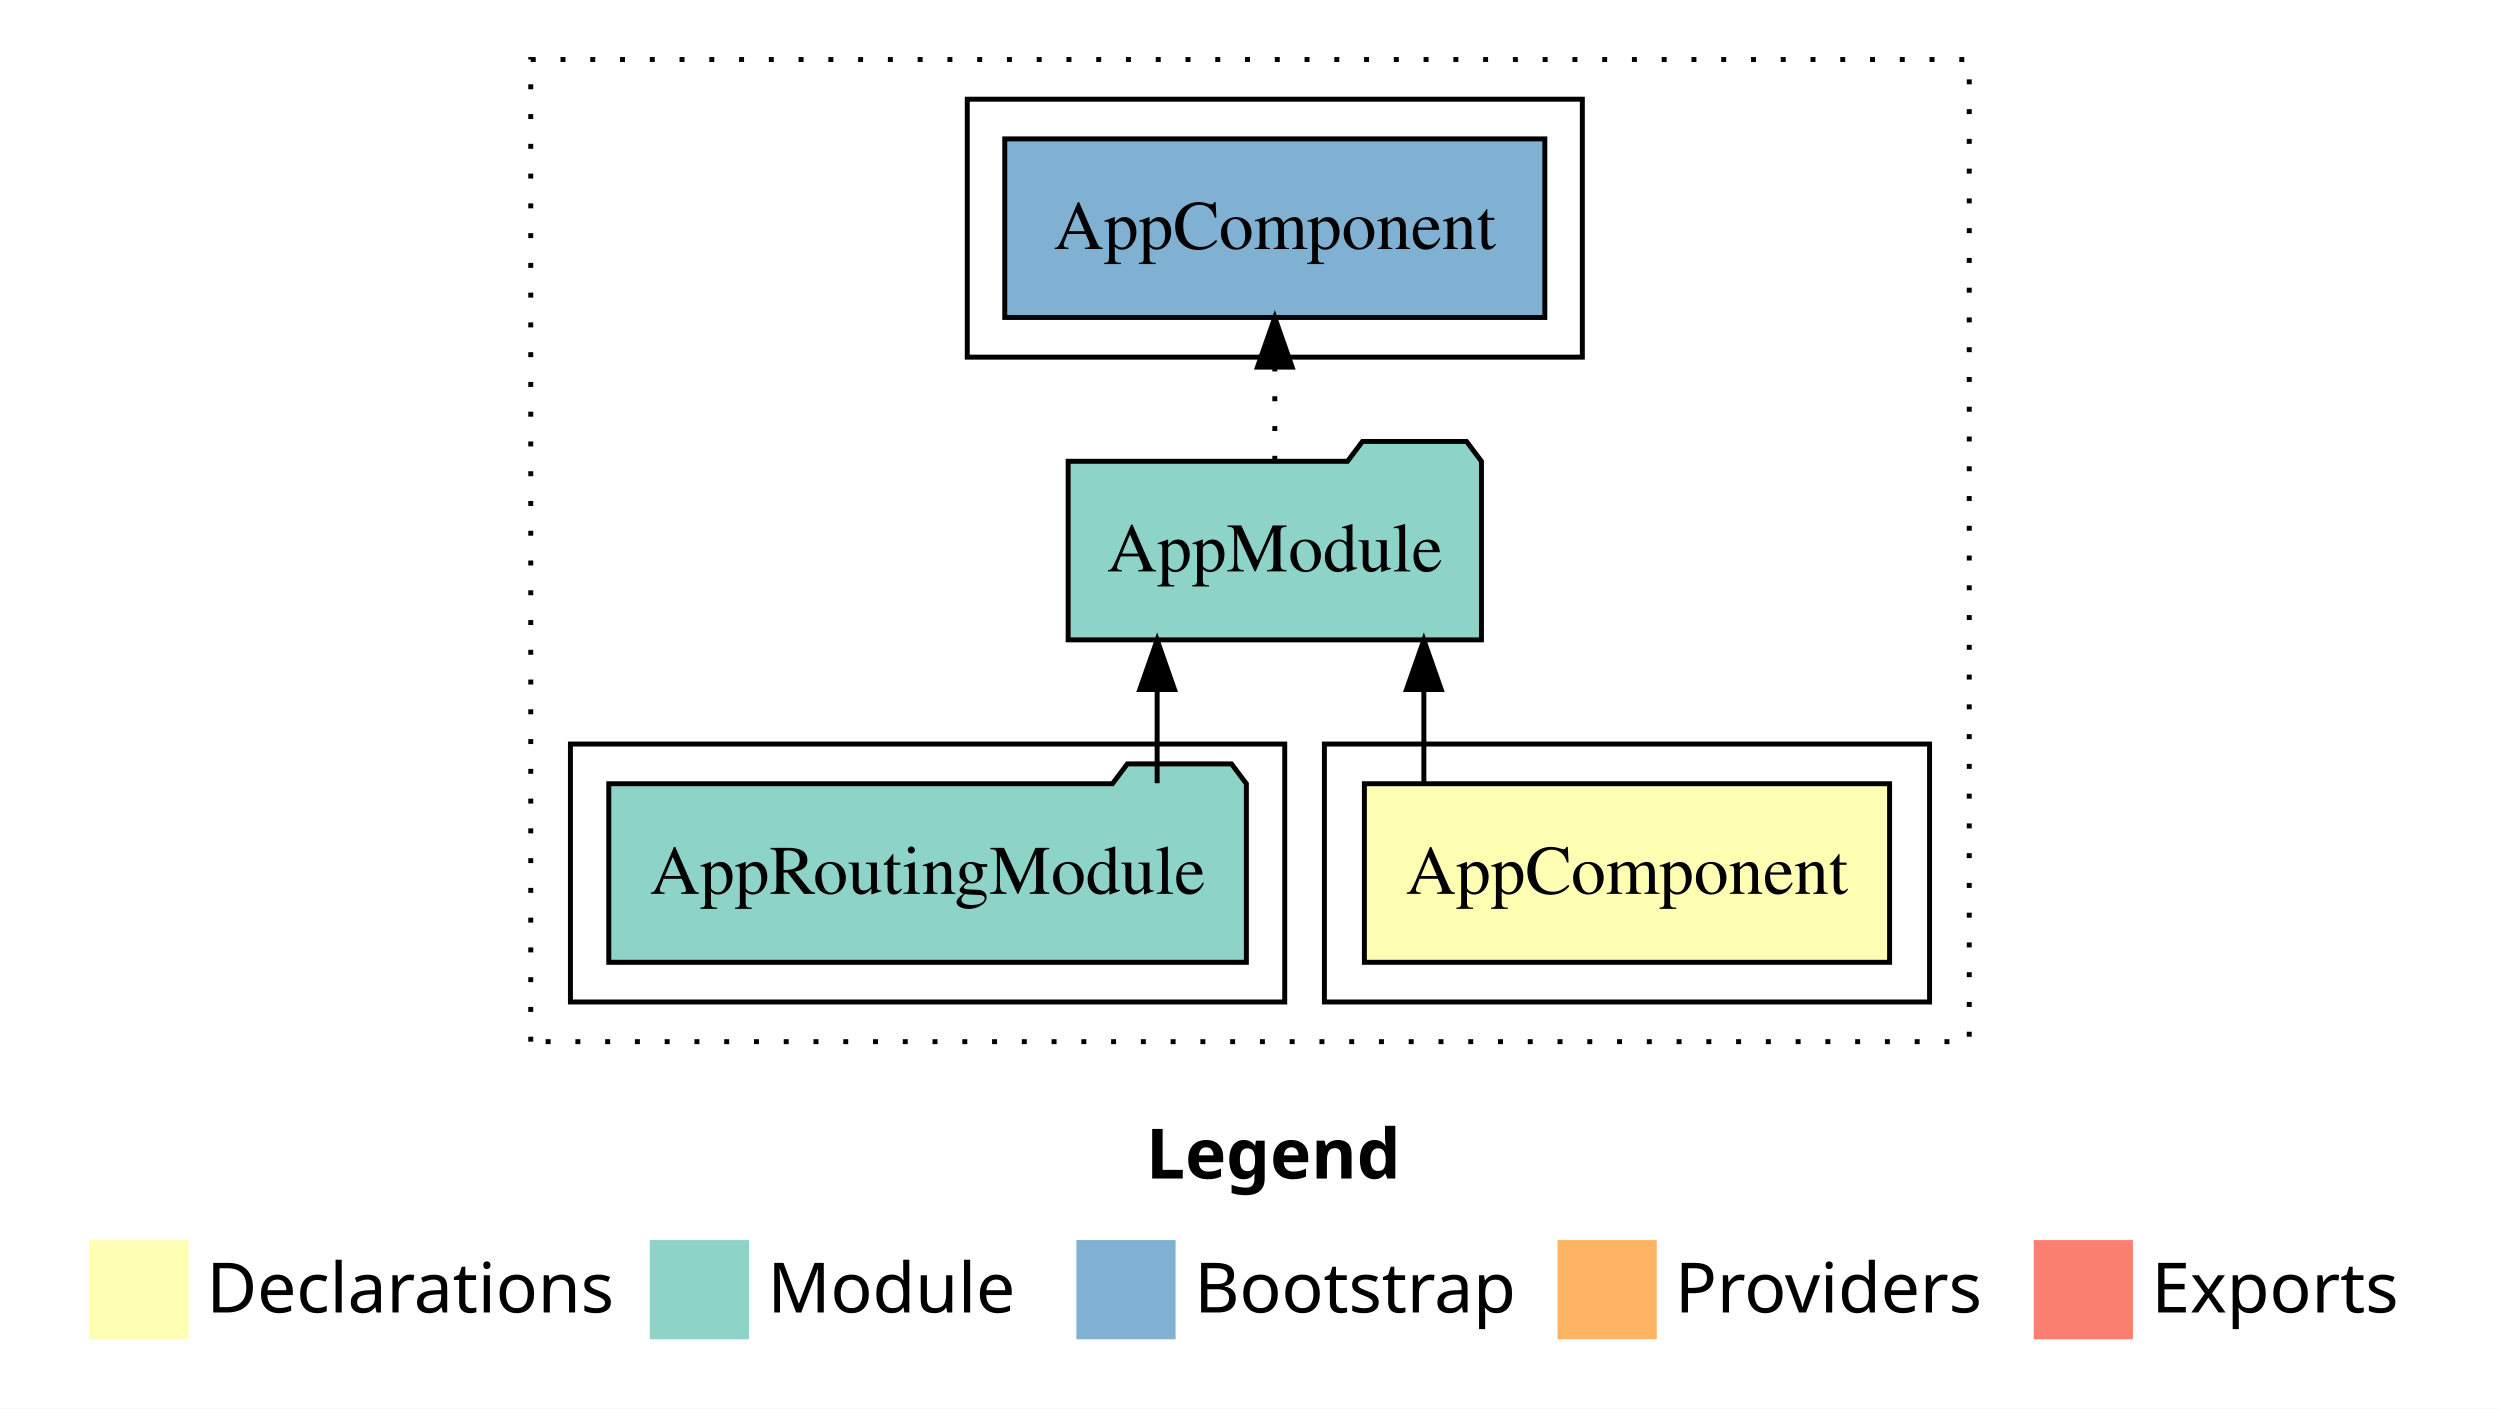
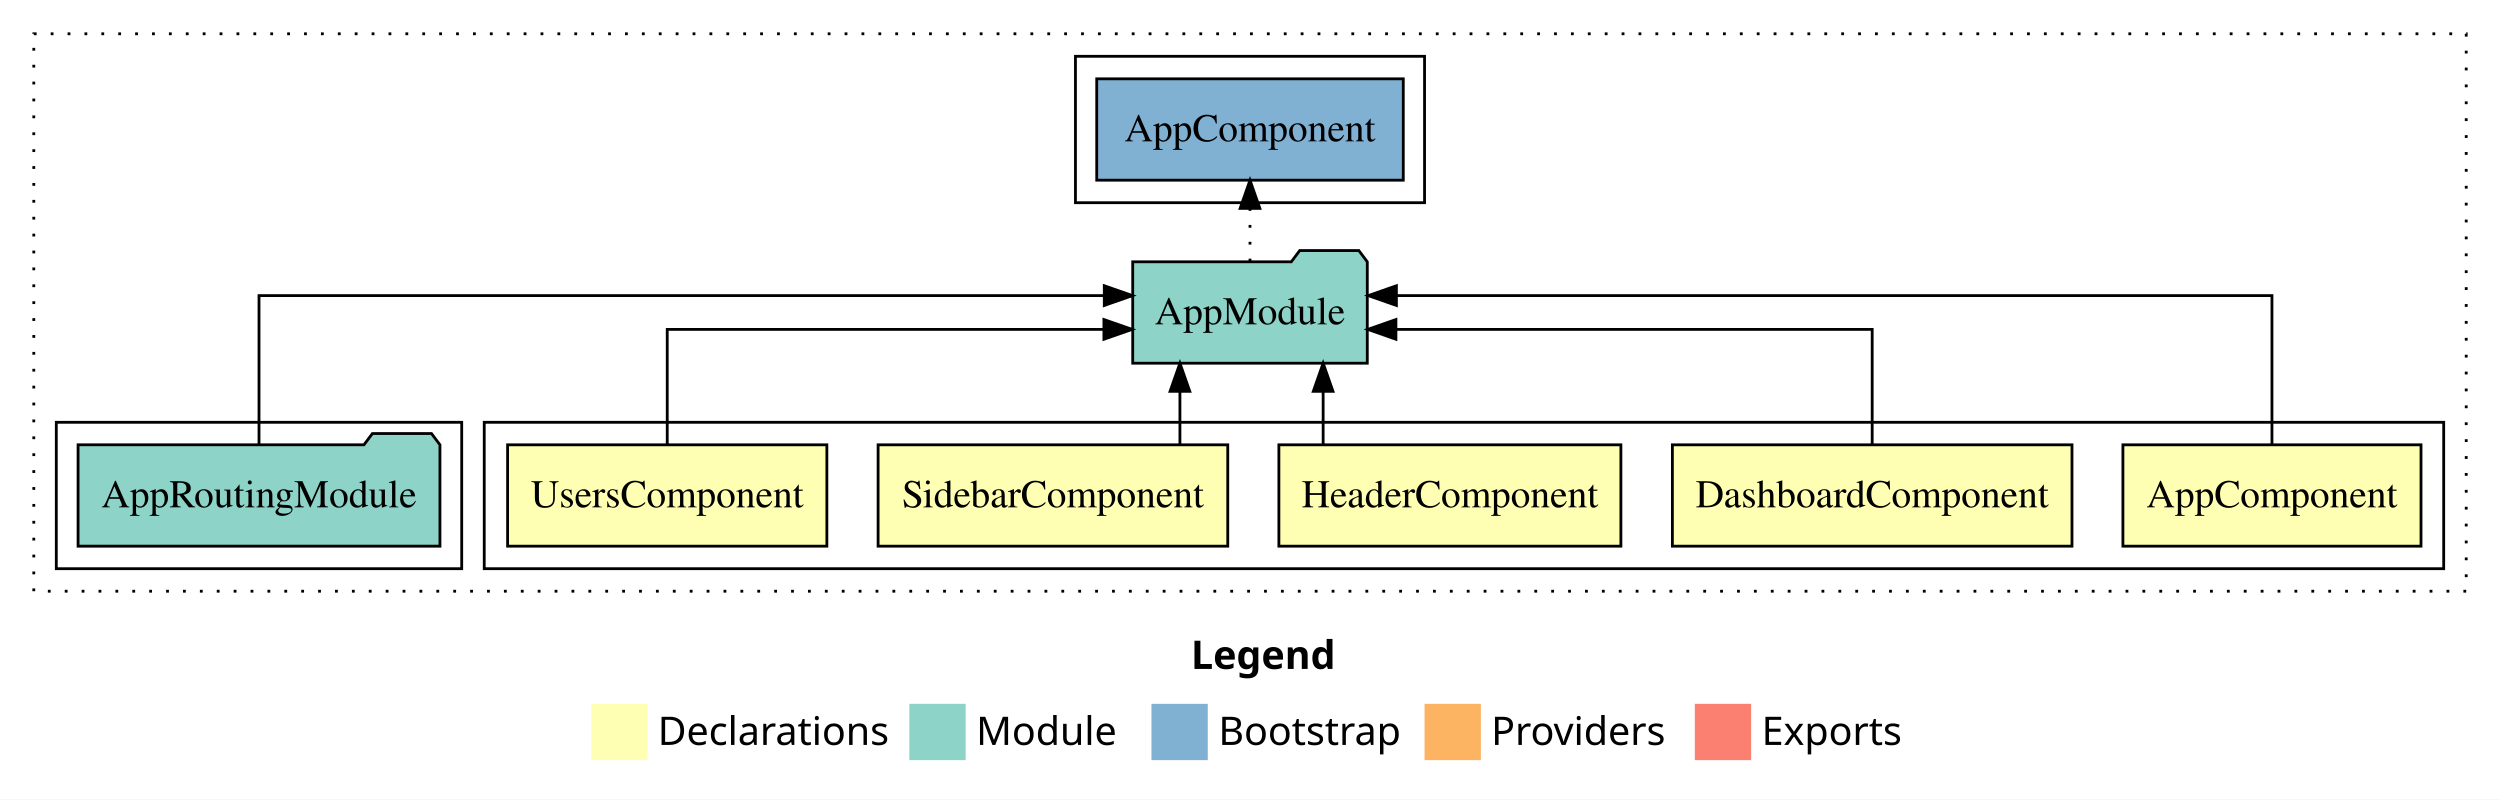
- <svg xmlns="http://www.w3.org/2000/svg" width="504pt" height="284pt" viewBox="0.00 0.00 504.00 284.00">
+ <svg xmlns="http://www.w3.org/2000/svg" width="888pt" height="284pt" viewBox="0.00 0.00 888.00 284.00">
  <g id="graph0" class="graph" transform="scale(1 1) rotate(0) translate(4 280)">
-     <polygon fill="white" stroke="transparent" points="-4,4 -4,-280 500,-280 500,4 -4,4" />
-     <text text-anchor="start" x="227.01" y="-42.4" font-family="sans-serif" font-weight="bold" font-size="14.00">Legend</text>
-     <polygon fill="#ffffb3" stroke="transparent" points="14,-10 14,-30 34,-30 34,-10 14,-10" />
-     <text text-anchor="start" x="37.63" y="-15.4" font-family="sans-serif" font-size="14.00">  Declarations</text>
-     <polygon fill="#8dd3c7" stroke="transparent" points="127,-10 127,-30 147,-30 147,-10 127,-10" />
-     <text text-anchor="start" x="150.73" y="-15.4" font-family="sans-serif" font-size="14.00">  Module</text>
-     <polygon fill="#80b1d3" stroke="transparent" points="213,-10 213,-30 233,-30 233,-10 213,-10" />
-     <text text-anchor="start" x="236.78" y="-15.4" font-family="sans-serif" font-size="14.00">  Bootstrap</text>
-     <polygon fill="#fdb462" stroke="transparent" points="310,-10 310,-30 330,-30 330,-10 310,-10" />
-     <text text-anchor="start" x="333.67" y="-15.4" font-family="sans-serif" font-size="14.00">  Providers</text>
-     <polygon fill="#fb8072" stroke="transparent" points="406,-10 406,-30 426,-30 426,-10 406,-10" />
-     <text text-anchor="start" x="429.73" y="-15.4" font-family="sans-serif" font-size="14.00">  Exports</text>
+     <polygon fill="white" stroke="transparent" points="-4,4 -4,-280 884,-280 884,4 -4,4" />
+     <text text-anchor="start" x="419.01" y="-42.4" font-family="sans-serif" font-weight="bold" font-size="14.00">Legend</text>
+     <polygon fill="#ffffb3" stroke="transparent" points="206,-10 206,-30 226,-30 226,-10 206,-10" />
+     <text text-anchor="start" x="229.63" y="-15.4" font-family="sans-serif" font-size="14.00">  Declarations</text>
+     <polygon fill="#8dd3c7" stroke="transparent" points="319,-10 319,-30 339,-30 339,-10 319,-10" />
+     <text text-anchor="start" x="342.73" y="-15.4" font-family="sans-serif" font-size="14.00">  Module</text>
+     <polygon fill="#80b1d3" stroke="transparent" points="405,-10 405,-30 425,-30 425,-10 405,-10" />
+     <text text-anchor="start" x="428.78" y="-15.4" font-family="sans-serif" font-size="14.00">  Bootstrap</text>
+     <polygon fill="#fdb462" stroke="transparent" points="502,-10 502,-30 522,-30 522,-10 502,-10" />
+     <text text-anchor="start" x="525.67" y="-15.4" font-family="sans-serif" font-size="14.00">  Providers</text>
+     <polygon fill="#fb8072" stroke="transparent" points="598,-10 598,-30 618,-30 618,-10 598,-10" />
+     <text text-anchor="start" x="621.73" y="-15.4" font-family="sans-serif" font-size="14.00">  Exports</text>
    <g id="clust1" class="cluster">
-       <polygon fill="none" stroke="black" stroke-dasharray="1,5" points="103,-70 103,-268 393,-268 393,-70 103,-70" />
+       <polygon fill="none" stroke="black" stroke-dasharray="1,5" points="8,-70 8,-268 872,-268 872,-70 8,-70" />
    </g>
    <g id="clust2" class="cluster">
-       <polygon fill="none" stroke="black" points="263,-78 263,-130 385,-130 385,-78 263,-78" />
+       <polygon fill="none" stroke="black" points="168,-78 168,-130 864,-130 864,-78 168,-78" />
    </g>
-     <g id="clust4" class="cluster">
-       <polygon fill="none" stroke="black" points="111,-78 111,-130 255,-130 255,-78 111,-78" />
+     <g id="clust8" class="cluster">
+       <polygon fill="none" stroke="black" points="16,-78 16,-130 160,-130 160,-78 16,-78" />
    </g>
-     <g id="clust6" class="cluster">
-       <polygon fill="none" stroke="black" points="191,-208 191,-260 315,-260 315,-208 191,-208" />
+     <g id="clust10" class="cluster">
+       <polygon fill="none" stroke="black" points="378,-208 378,-260 502,-260 502,-208 378,-208" />
    </g>
    <g id="node1" class="node">
-       <polygon fill="#ffffb3" stroke="black" points="376.94,-122 271.06,-122 271.06,-86 376.94,-86 376.94,-122" />
-       <text text-anchor="middle" x="324" y="-99.8" font-family="Times,serif" font-size="14.00">AppComponent</text>
+       <polygon fill="#ffffb3" stroke="black" points="855.94,-122 750.06,-122 750.06,-86 855.94,-86 855.94,-122" />
+       <text text-anchor="middle" x="803" y="-99.8" font-family="Times,serif" font-size="14.00">AppComponent</text>
+     </g>
+     <g id="node6" class="node">
+       <polygon fill="#8dd3c7" stroke="black" points="481.66,-187 478.66,-191 457.66,-191 454.66,-187 398.34,-187 398.34,-151 481.66,-151 481.66,-187" />
+       <text text-anchor="middle" x="440" y="-164.8" font-family="Times,serif" font-size="14.00">AppModule</text>
+     </g>
+     <g id="edge1" class="edge">
+       <path fill="none" stroke="black" d="M803,-122.28C803,-143.32 803,-175 803,-175 803,-175 492,-175 492,-175" />
+       <polygon fill="black" stroke="black" points="492,-171.5 482,-175 492,-178.5 492,-171.5" />
    </g>
    <g id="node2" class="node">
-       <polygon fill="#8dd3c7" stroke="black" points="294.66,-187 291.66,-191 270.66,-191 267.66,-187 211.34,-187 211.34,-151 294.66,-151 294.66,-187" />
-       <text text-anchor="middle" x="253" y="-164.8" font-family="Times,serif" font-size="14.00">AppModule</text>
+       <polygon fill="#ffffb3" stroke="black" points="731.97,-122 590.03,-122 590.03,-86 731.97,-86 731.97,-122" />
+       <text text-anchor="middle" x="661" y="-99.8" font-family="Times,serif" font-size="14.00">DashboardComponent</text>
    </g>
-     <g id="edge1" class="edge">
-       <path fill="none" stroke="black" d="M283.05,-122.11C283.05,-122.11 283.05,-140.99 283.05,-140.99" />
-       <polygon fill="black" stroke="black" points="279.55,-140.99 283.05,-150.99 286.55,-140.99 279.55,-140.99" />
+     <g id="edge2" class="edge">
+       <path fill="none" stroke="black" d="M661,-122.02C661,-139.37 661,-163 661,-163 661,-163 491.83,-163 491.83,-163" />
+       <polygon fill="black" stroke="black" points="491.83,-159.5 481.83,-163 491.83,-166.5 491.83,-159.5" />
+     </g>
+     <g id="node3" class="node">
+       <polygon fill="#ffffb3" stroke="black" points="571.74,-122 450.26,-122 450.26,-86 571.74,-86 571.74,-122" />
+       <text text-anchor="middle" x="511" y="-99.8" font-family="Times,serif" font-size="14.00">HeaderComponent</text>
+     </g>
+     <g id="edge3" class="edge">
+       <path fill="none" stroke="black" d="M465.98,-122.11C465.98,-122.11 465.98,-140.99 465.98,-140.99" />
+       <polygon fill="black" stroke="black" points="462.48,-140.99 465.98,-150.99 469.48,-140.99 462.48,-140.99" />
    </g>
    <g id="node4" class="node">
-       <polygon fill="#80b1d3" stroke="black" points="307.44,-252 198.56,-252 198.56,-216 307.44,-216 307.44,-252" />
-       <text text-anchor="middle" x="253" y="-229.8" font-family="Times,serif" font-size="14.00">AppComponent </text>
+       <polygon fill="#ffffb3" stroke="black" points="432.1,-122 307.9,-122 307.9,-86 432.1,-86 432.1,-122" />
+       <text text-anchor="middle" x="370" y="-99.8" font-family="Times,serif" font-size="14.00">SidebarComponent</text>
    </g>
-     <g id="edge3" class="edge">
-       <path fill="none" stroke="black" stroke-dasharray="1,5" d="M253,-187.11C253,-187.11 253,-205.99 253,-205.99" />
-       <polygon fill="black" stroke="black" points="249.5,-205.99 253,-215.99 256.5,-205.99 249.5,-205.99" />
+     <g id="edge4" class="edge">
+       <path fill="none" stroke="black" d="M415.11,-122.11C415.11,-122.11 415.11,-140.99 415.11,-140.99" />
+       <polygon fill="black" stroke="black" points="411.61,-140.99 415.11,-150.99 418.61,-140.99 411.61,-140.99" />
    </g>
-     <g id="node3" class="node">
-       <polygon fill="#8dd3c7" stroke="black" points="247.27,-122 244.27,-126 223.27,-126 220.27,-122 118.73,-122 118.73,-86 247.27,-86 247.27,-122" />
-       <text text-anchor="middle" x="183" y="-99.8" font-family="Times,serif" font-size="14.00">AppRoutingModule</text>
+     <g id="node5" class="node">
+       <polygon fill="#ffffb3" stroke="black" points="289.7,-122 176.3,-122 176.3,-86 289.7,-86 289.7,-122" />
+       <text text-anchor="middle" x="233" y="-99.8" font-family="Times,serif" font-size="14.00">UsersComponent</text>
    </g>
-     <g id="edge2" class="edge">
-       <path fill="none" stroke="black" d="M229.28,-122.11C229.28,-122.11 229.28,-140.99 229.28,-140.99" />
-       <polygon fill="black" stroke="black" points="225.78,-140.99 229.28,-150.99 232.78,-140.99 225.78,-140.99" />
+     <g id="edge5" class="edge">
+       <path fill="none" stroke="black" d="M233,-122.02C233,-139.37 233,-163 233,-163 233,-163 388.11,-163 388.11,-163" />
+       <polygon fill="black" stroke="black" points="388.11,-166.5 398.11,-163 388.11,-159.5 388.11,-166.5" />
+     </g>
+     <g id="node8" class="node">
+       <polygon fill="#80b1d3" stroke="black" points="494.44,-252 385.56,-252 385.56,-216 494.44,-216 494.44,-252" />
+       <text text-anchor="middle" x="440" y="-229.8" font-family="Times,serif" font-size="14.00">AppComponent </text>
+     </g>
+     <g id="edge7" class="edge">
+       <path fill="none" stroke="black" stroke-dasharray="1,5" d="M440,-187.11C440,-187.11 440,-205.99 440,-205.99" />
+       <polygon fill="black" stroke="black" points="436.5,-205.99 440,-215.99 443.5,-205.99 436.5,-205.99" />
+     </g>
+     <g id="node7" class="node">
+       <polygon fill="#8dd3c7" stroke="black" points="152.27,-122 149.27,-126 128.27,-126 125.27,-122 23.73,-122 23.73,-86 152.27,-86 152.27,-122" />
+       <text text-anchor="middle" x="88" y="-99.8" font-family="Times,serif" font-size="14.00">AppRoutingModule</text>
+     </g>
+     <g id="edge6" class="edge">
+       <path fill="none" stroke="black" d="M88,-122.28C88,-143.32 88,-175 88,-175 88,-175 388.24,-175 388.24,-175" />
+       <polygon fill="black" stroke="black" points="388.24,-178.5 398.24,-175 388.24,-171.5 388.24,-178.5" />
    </g>
  </g>
</svg>
